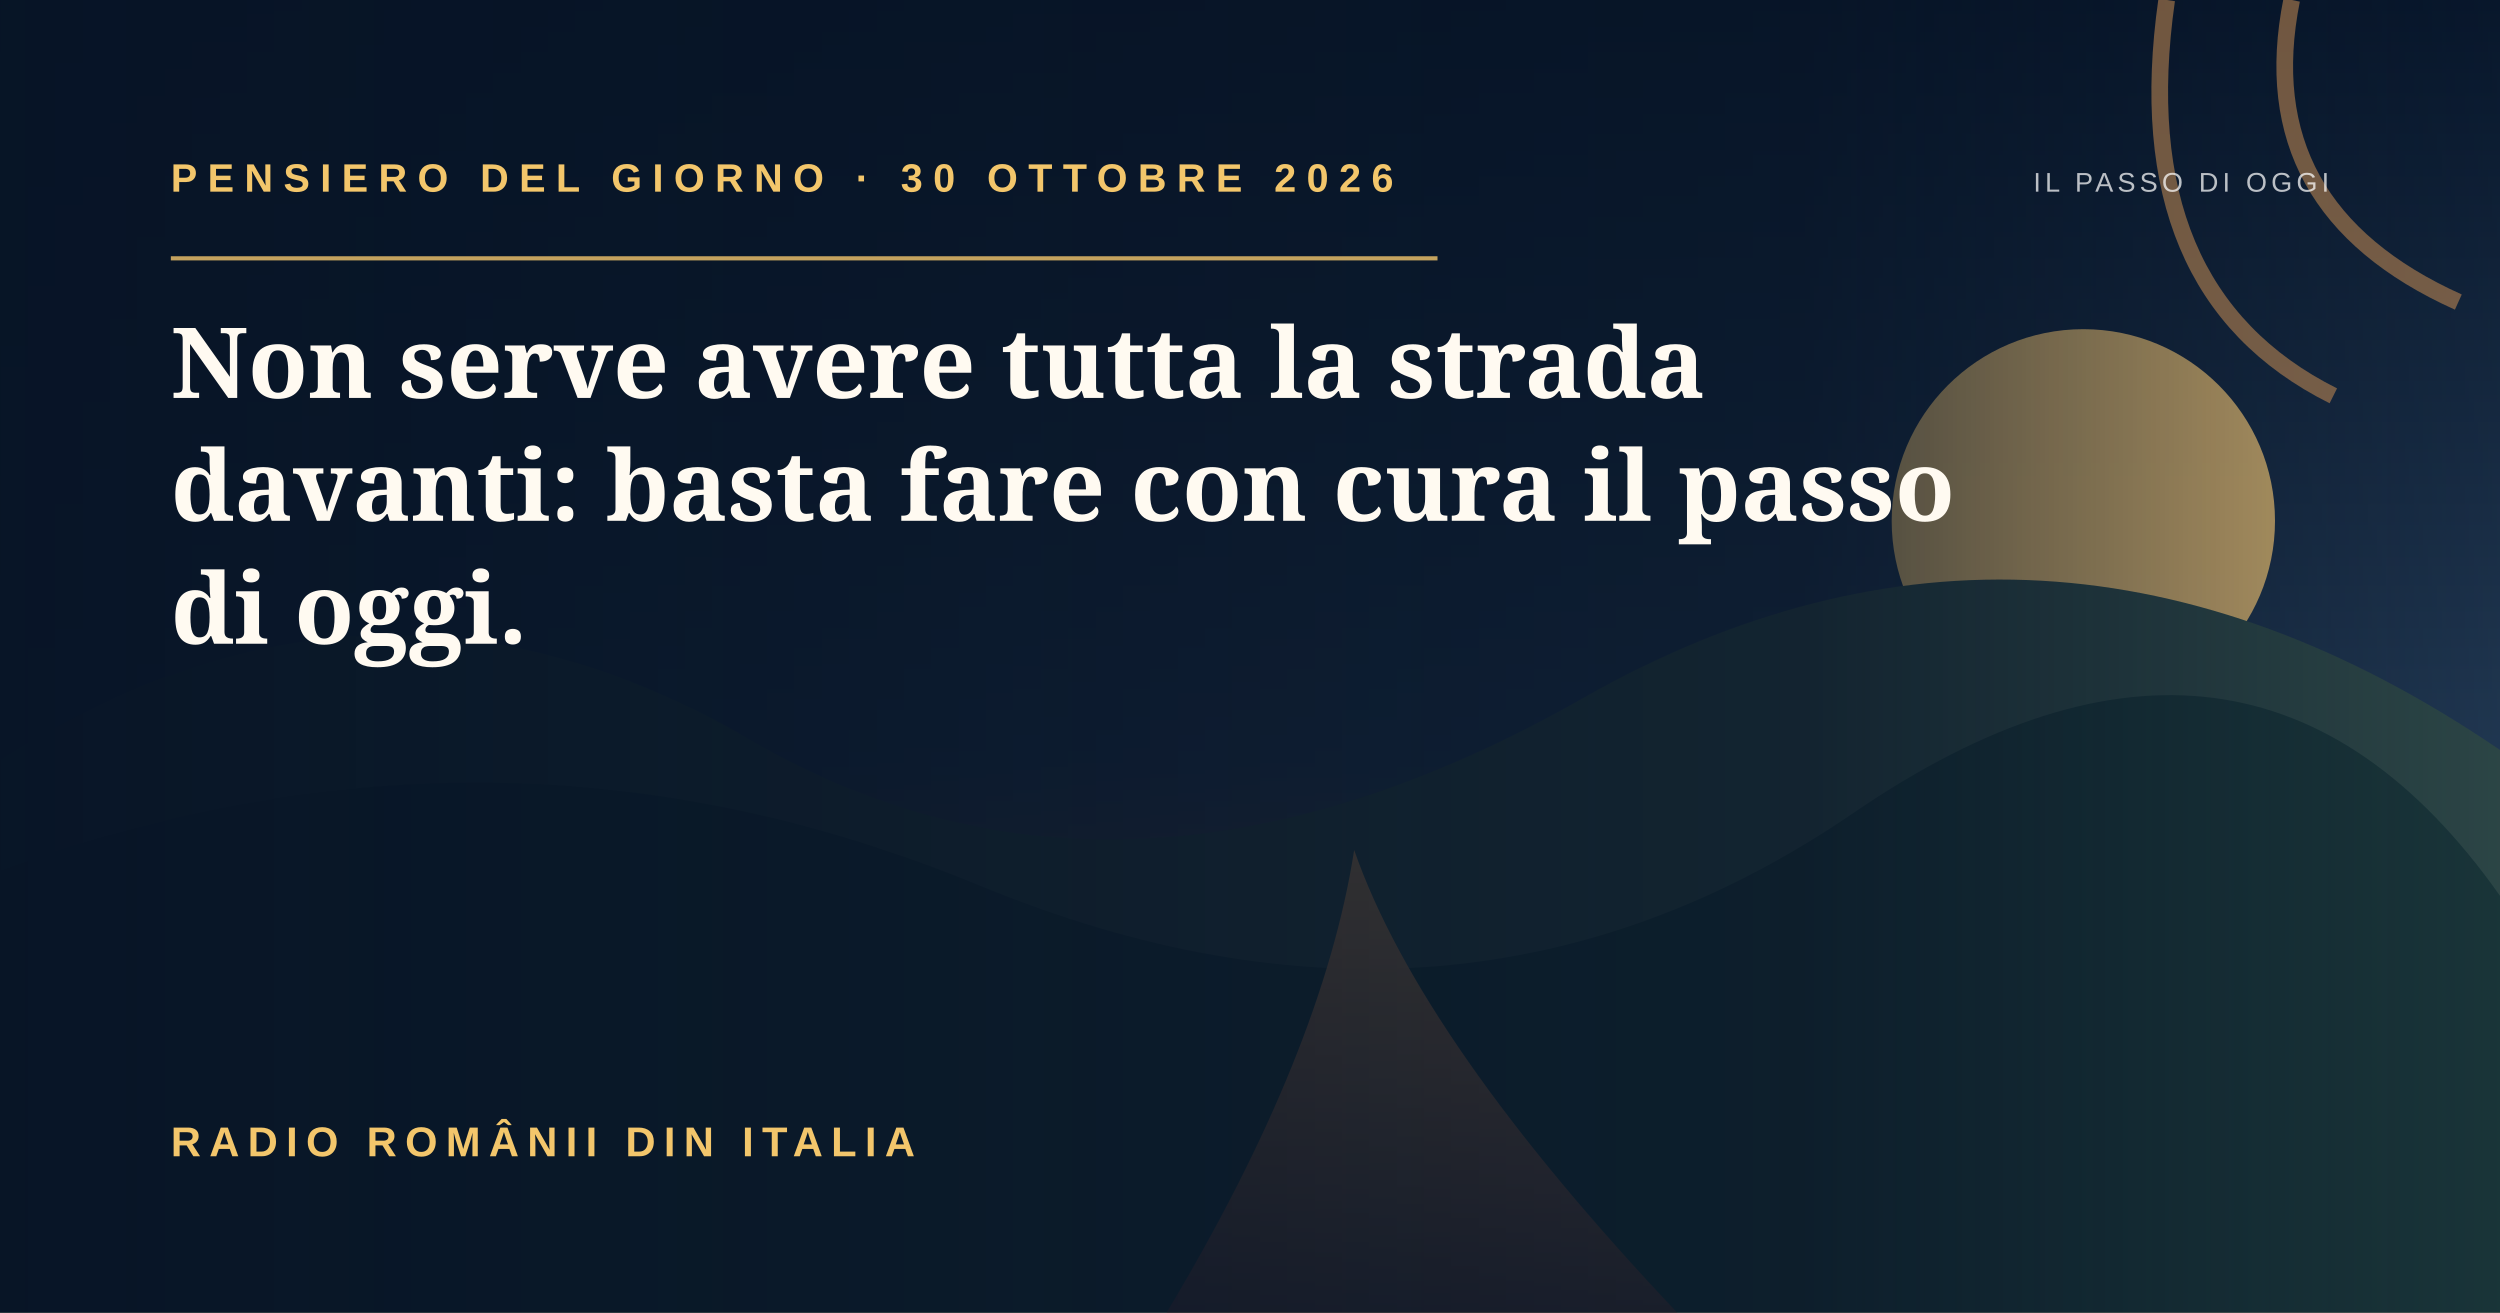
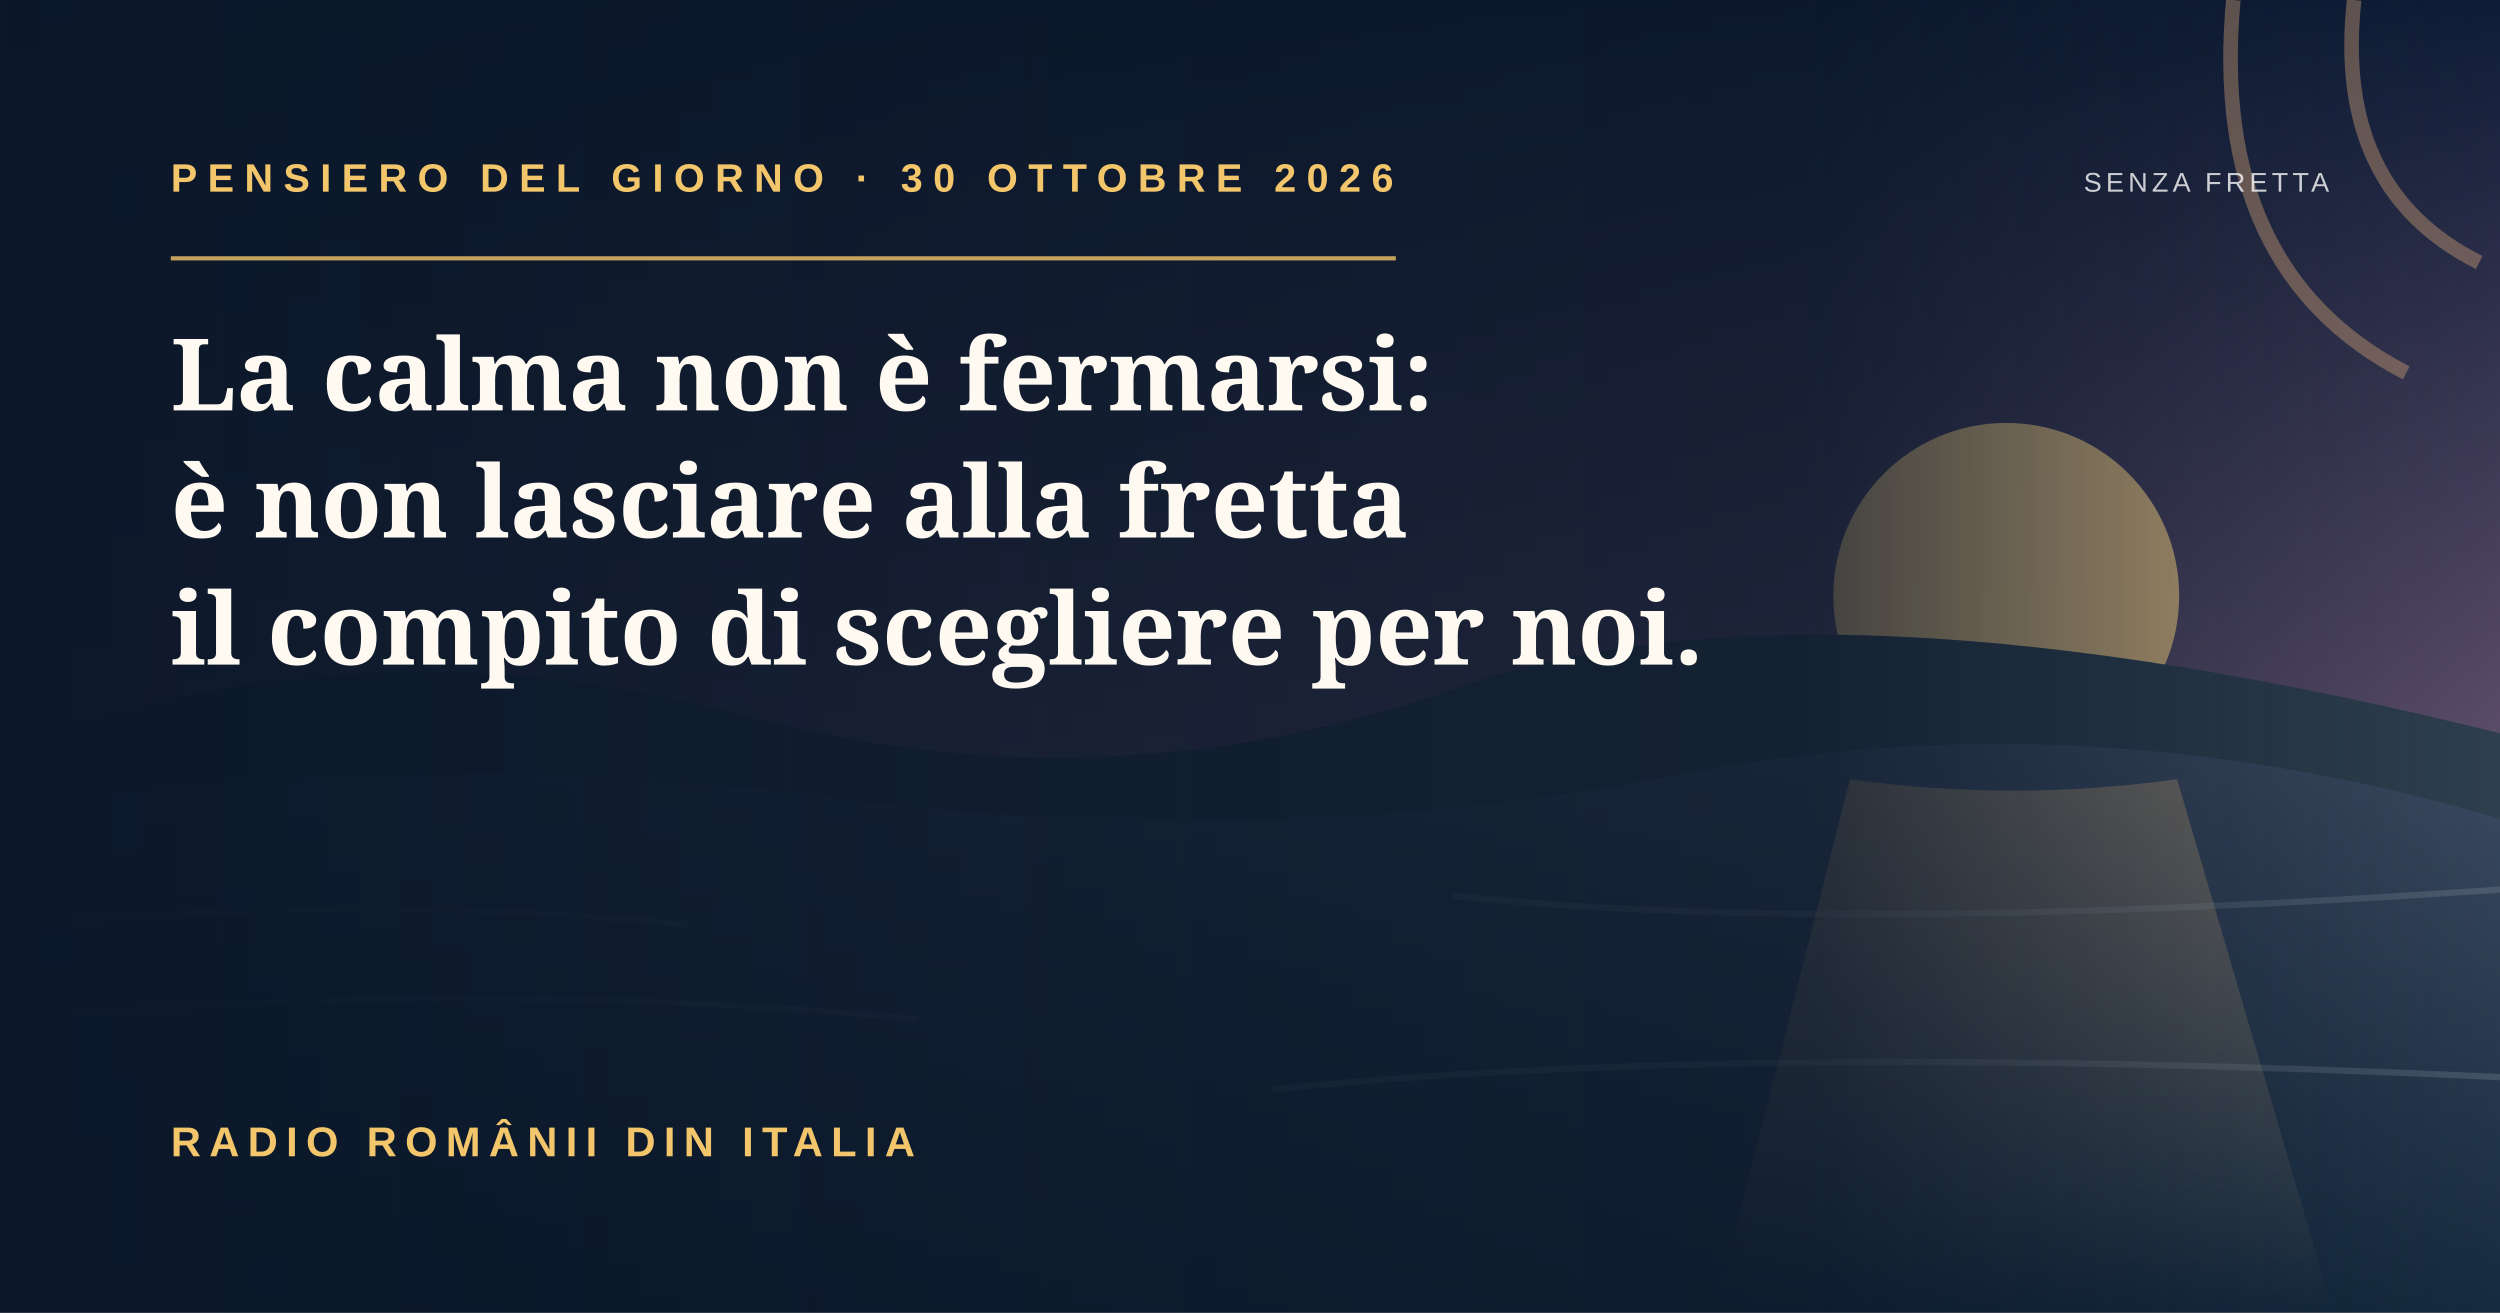
- <svg xmlns="http://www.w3.org/2000/svg" width="1200" height="630" viewBox="0 0 1200 630" role="img" aria-label="Non serve avere tutta la strada davanti: basta fare con cura il passo di oggi.">
+ <svg xmlns="http://www.w3.org/2000/svg" width="1200" height="630" viewBox="0 0 1200 630" role="img" aria-label="La calma non è fermarsi: è non lasciare alla fretta il compito di scegliere per noi.">
  <defs>
    <linearGradient id="sky" x2="0" y2="1">
-       <stop stop-color="#08172c" />
-       <stop offset=".58" stop-color="#243c57" />
-       <stop offset="1" stop-color="#b96c43" />
+       <stop stop-color="#101d39" />
+       <stop offset=".58" stop-color="#6c5877" />
+       <stop offset="1" stop-color="#e9a16a" />
+     </linearGradient>
+     <linearGradient id="water" x2="0" y2="1">
+       <stop stop-color="#46546b" />
+       <stop offset="1" stop-color="#172e43" />
    </linearGradient>
    <linearGradient id="shade" x2="1">
-       <stop stop-color="#071426" stop-opacity=".98" />
-       <stop offset=".72" stop-color="#071426" stop-opacity=".72" />
-       <stop offset="1" stop-color="#071426" stop-opacity=".12" />
+       <stop stop-color="#0b1729" stop-opacity=".98" />
+       <stop offset=".72" stop-color="#0b1729" stop-opacity=".78" />
+       <stop offset="1" stop-color="#0b1729" stop-opacity=".15" />
    </linearGradient>
-     <linearGradient id="road" x2="0" y2="1">
-       <stop stop-color="#d99a5a" />
-       <stop offset="1" stop-color="#523a37" />
+     <linearGradient id="reflection" x2="0" y2="1">
+       <stop stop-color="#ffd18a" stop-opacity=".75" />
+       <stop offset="1" stop-color="#ffd18a" stop-opacity="0" />
    </linearGradient>
  </defs>
  <rect width="1200" height="630" fill="url(#sky)" />
-   <circle cx="1000" cy="250" r="92" fill="#ffcf7a" opacity=".9" />
-   <path d="M0 365 Q180 250 360 355 T760 335 T1200 360 V630 H0Z" fill="#314c4a" />
-   <path d="M0 418 Q240 330 470 425 T890 390 T1200 430 V630 H0Z" fill="#1c393b" />
-   <path d="M560 630 Q635 505 650 408 Q682 500 805 630Z" fill="url(#road)" opacity=".9" />
+   <circle cx="963" cy="286" r="83" fill="#ffd58d" opacity=".95" />
+   <path d="M0 358 Q180 296 355 343 T700 330 T1200 352 V630 H0Z" fill="#344654" />
+   <path d="M0 390 Q190 356 400 383 T805 372 T1200 393 V630 H0Z" fill="url(#water)" />
+   <path d="M888 374 Q966 385 1045 374 L1120 630 H823Z" fill="url(#reflection)" opacity=".54" />
+   <path d="M0 445 Q175 428 330 444 M0 490 Q220 469 440 489 M697 430 Q880 449 1200 427 M610 523 Q835 500 1200 517" fill="none" stroke="#b5c4c8" stroke-opacity=".24" stroke-width="3" />
  <path d="M0 0 H1200 V630 H0Z" fill="url(#shade)" />
-   <path d="M1040 0 Q1020 140 1120 190 M1100 0 Q1080 100 1180 145" fill="none" stroke="#c68c52" stroke-width="8" opacity=".55" />
+   <path d="M1072 0 Q1060 130 1155 179 M1130 0 Q1120 91 1190 126" fill="none" stroke="#d6a675" stroke-width="7" opacity=".4" />
  <text x="82" y="92" fill="#f3c66b" font-family="Arial,sans-serif" font-size="19" font-weight="700" letter-spacing="5">PENSIERO DEL GIORNO · 30 OTTOBRE 2026</text>
-   <path d="M82 124 H690" stroke="#f3c66b" stroke-width="2" opacity=".8" />
-   <text fill="#fffaf1" font-family="Georgia,serif" font-size="47" font-weight="bold">
-     <tspan x="82" y="191">Non serve avere tutta la strada</tspan>
-     <tspan x="82" y="250">davanti: basta fare con cura il passo</tspan>
-     <tspan x="82" y="309">di oggi.</tspan>
+   <path d="M82 124 H670" stroke="#f3c66b" stroke-width="2" opacity=".8" />
+   <text fill="#fffaf1" font-family="Georgia,serif" font-size="48" font-weight="bold">
+     <tspan x="82" y="197">La calma non è fermarsi:</tspan>
+     <tspan x="82" y="258">è non lasciare alla fretta</tspan>
+     <tspan x="82" y="319">il compito di scegliere per noi.</tspan>
  </text>
  <text x="82" y="555" fill="#f3c66b" font-family="Arial,sans-serif" font-size="20" font-weight="700" letter-spacing="4">RADIO ROMÂNII DIN ITALIA</text>
-   <text x="1118" y="92" fill="#fff" fill-opacity=".72" text-anchor="end" font-family="Arial,sans-serif" font-size="13" letter-spacing="2">IL PASSO DI OGGI</text>
+   <text x="1118" y="92" fill="#fff" fill-opacity=".78" text-anchor="end" font-family="Arial,sans-serif" font-size="13" letter-spacing="2">SENZA FRETTA</text>
</svg>
